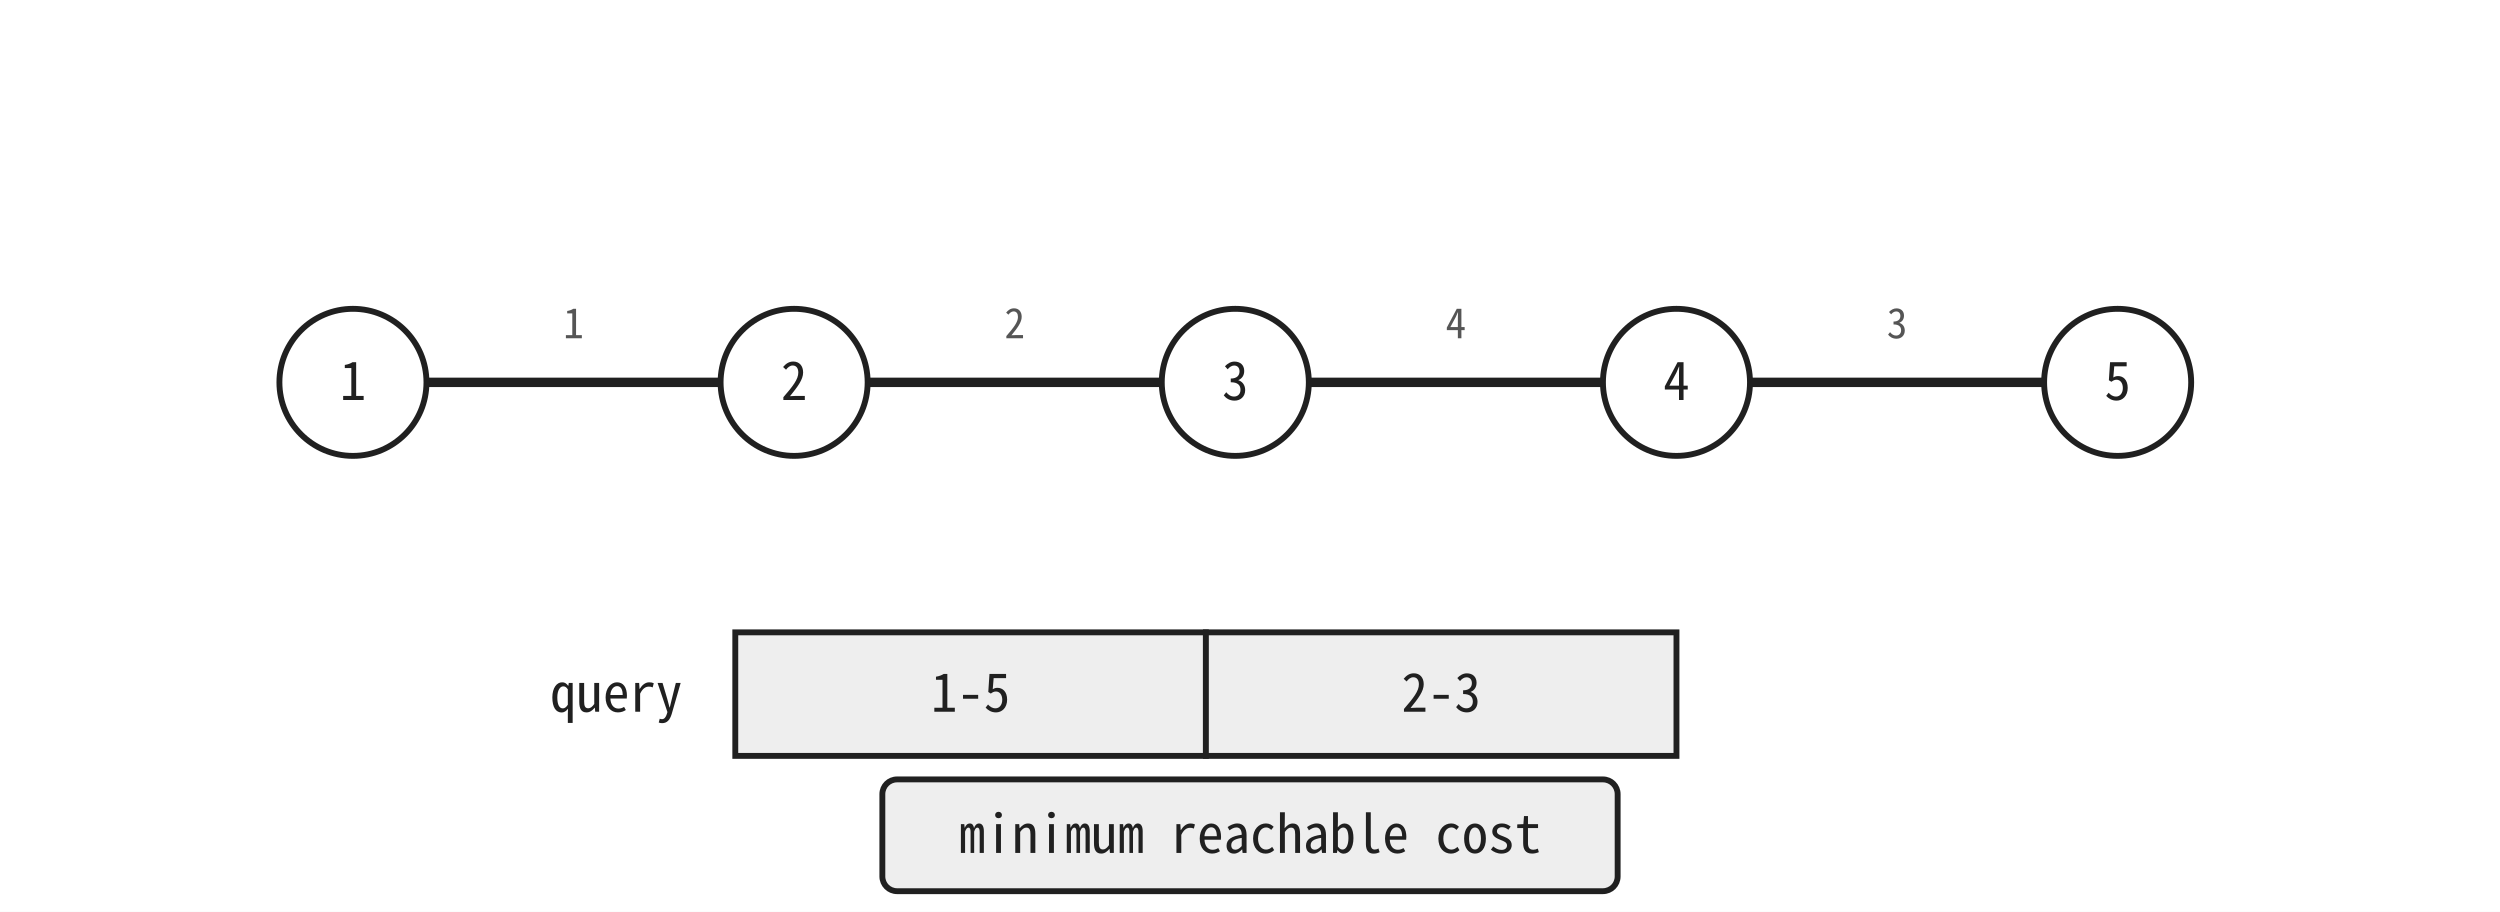
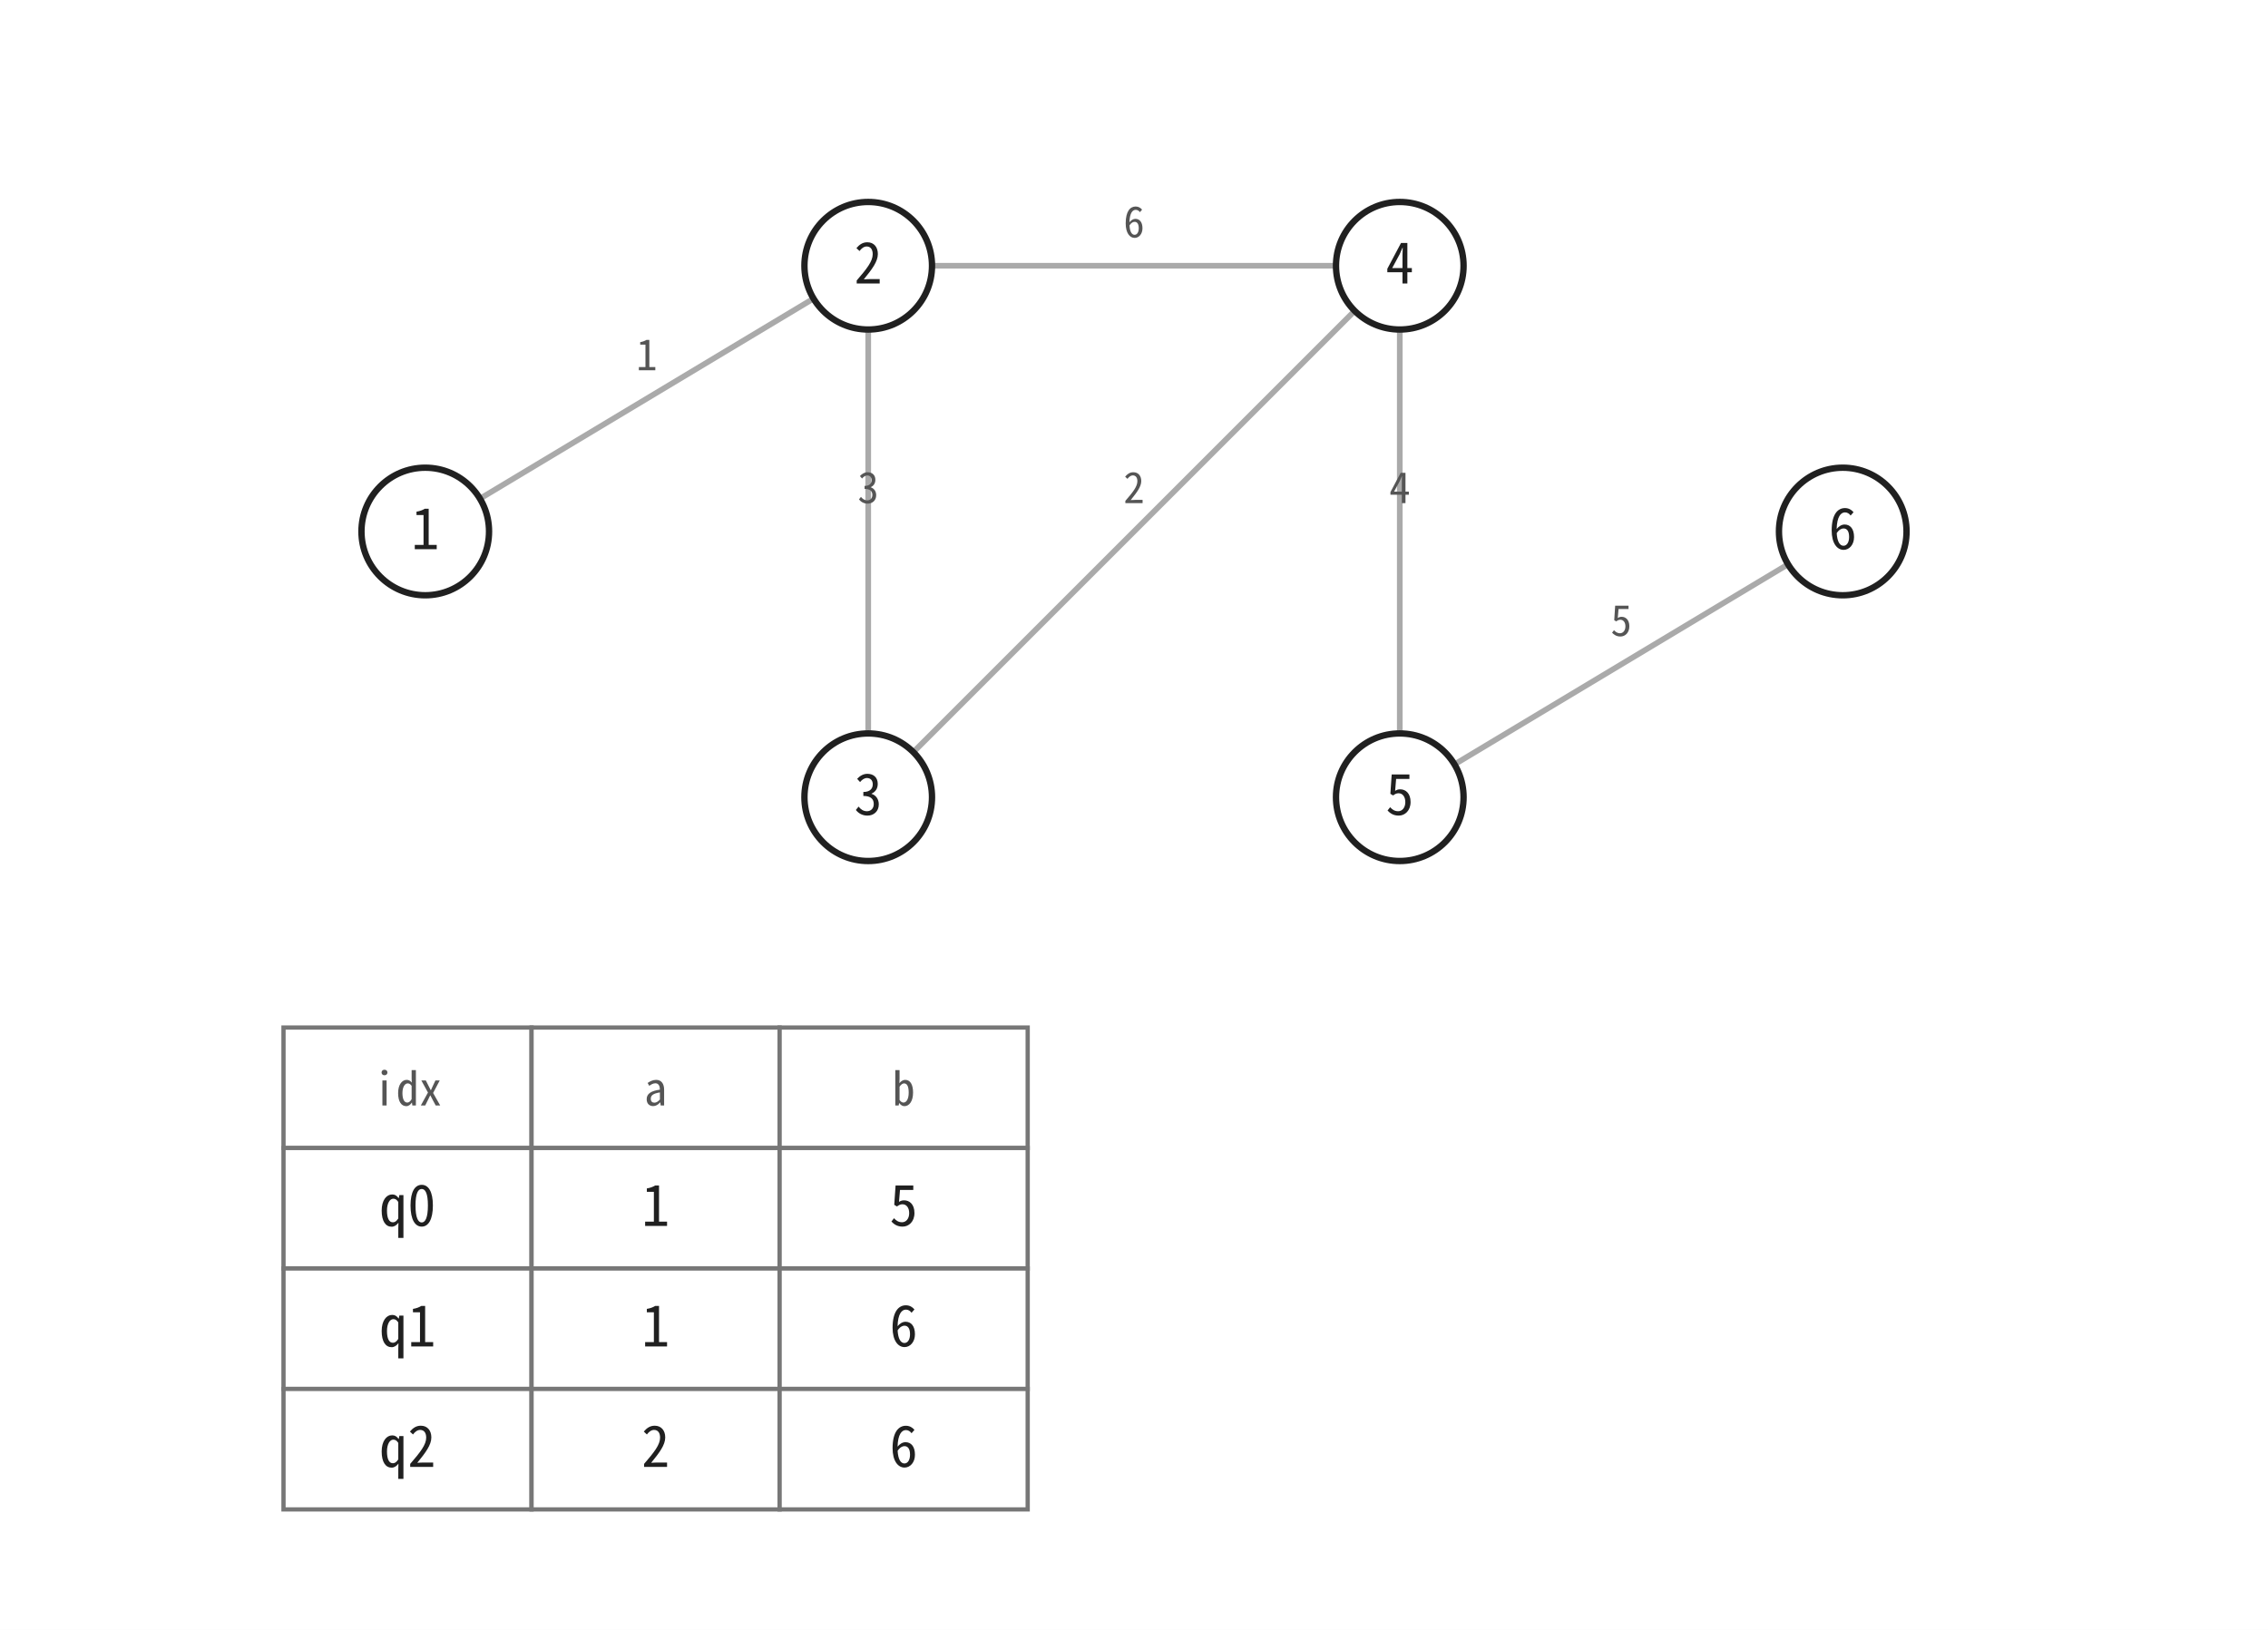
- <svg xmlns="http://www.w3.org/2000/svg" width="850" height="310" viewBox="0 0 850 310">
+ <svg xmlns="http://www.w3.org/2000/svg" width="640" height="460" viewBox="0 0 640 460">
  <rect width="100%" height="100%" fill="white" />
  <style>
text{font-family:"JetBrains Mono","Consolas","Noto Sans Mono CJK KR",monospace;fill:#202020}
- .label{font-size:18px}.small{font-size:14px;fill:#555}.tiny{font-size:13px;fill:#555}
- .node{fill:white;stroke:#202020;stroke-width:2}.nodeHi{fill:#eee;stroke:#202020;stroke-width:2.6}.nodeMute{fill:white;stroke:#aaa;stroke-width:1.6}
- .edge{fill:none;stroke:#777;stroke-width:2}.edgeHi{fill:none;stroke:#202020;stroke-width:3.2}.edgeMute{fill:none;stroke:#bbb;stroke-width:1.5;stroke-dasharray:6 5}
- .cell{fill:white;stroke:#777;stroke-width:1.2}.cellHi{fill:#eee;stroke:#202020;stroke-width:2}.cellMute{fill:#fafafa;stroke:#bbb;stroke-width:1}
- .box{fill:white;stroke:#777;stroke-width:1.2;rx:5}.boxHi{fill:#eee;stroke:#202020;stroke-width:2;rx:5}
- .arrow{fill:none;stroke:#202020;stroke-width:1.7;marker-end:url(#arrow)}
- .range{fill:none;stroke:#202020;stroke-width:2;marker-start:url(#arrow);marker-end:url(#arrow)}
+ .label{font-size:16px}.small{font-size:13px;fill:#555}.tiny{font-size:12px;fill:#555}
+ .node{fill:white;stroke:#202020;stroke-width:1.8}
+ .nodeHi{fill:#efefef;stroke:#202020;stroke-width:2.4}
+ .edge{stroke:#aaa;stroke-width:1.6}
+ .edgeHi{stroke:#202020;stroke-width:3}
+ .cell{fill:white;stroke:#777;stroke-width:1.2}
+ .cellHi{fill:#efefef;stroke:#202020;stroke-width:2}
+ .cellBad{fill:white;stroke:#bcbcbc;stroke-width:1.2;stroke-dasharray:4 4}
</style>
-   <defs>
-     <marker id="arrow" markerWidth="9" markerHeight="9" refX="7" refY="3" orient="auto">
-       <path d="M0,0 L0,6 L8,3 z" fill="#202020" />
-     </marker>
-   </defs>
-   <line x1="120" y1="130" x2="270" y2="130" class="edgeHi" />
-   <rect x="181.0" y="98" width="28" height="22" fill="white" />
-   <text x="195.0" y="115" text-anchor="middle" class="small">1</text>
-   <line x1="270" y1="130" x2="420" y2="130" class="edgeHi" />
-   <rect x="331.0" y="98" width="28" height="22" fill="white" />
-   <text x="345.0" y="115" text-anchor="middle" class="small">2</text>
-   <line x1="420" y1="130" x2="570" y2="130" class="edgeHi" />
-   <rect x="481.0" y="98" width="28" height="22" fill="white" />
-   <text x="495.0" y="115" text-anchor="middle" class="small">4</text>
-   <line x1="570" y1="130" x2="720" y2="130" class="edgeHi" />
-   <rect x="631.0" y="98" width="28" height="22" fill="white" />
-   <text x="645.0" y="115" text-anchor="middle" class="small">3</text>
-   <circle cx="120" cy="130" r="25" class="node" />
-   <text x="120" y="136" text-anchor="middle" class="label">1</text>
-   <circle cx="270" cy="130" r="25" class="node" />
-   <text x="270" y="136" text-anchor="middle" class="label">2</text>
-   <circle cx="420" cy="130" r="25" class="node" />
-   <text x="420" y="136" text-anchor="middle" class="label">3</text>
-   <circle cx="570" cy="130" r="25" class="node" />
-   <text x="570" y="136" text-anchor="middle" class="label">4</text>
-   <circle cx="720" cy="130" r="25" class="node" />
-   <text x="720" y="136" text-anchor="middle" class="label">5</text>
-   <text x="232" y="242" text-anchor="end" class="label">query</text>
-   <rect x="250" y="215" width="160" height="42" class="cellHi" />
-   <text x="330.0" y="242" text-anchor="middle" class="label">1-5</text>
-   <rect x="410" y="215" width="160" height="42" class="cellHi" />
-   <text x="490.0" y="242" text-anchor="middle" class="label">2-3</text>
-   <rect x="300" y="265" width="250" height="38" class="boxHi" />
-   <text x="425.0" y="290.0" text-anchor="middle" class="label">minimum reachable cost</text>
+   <line x1="120" y1="150" x2="245" y2="75" class="edge" />
+   <text x="182.5" y="104.5" text-anchor="middle" class="tiny">1</text>
+   <line x1="245" y1="225" x2="395" y2="75" class="edge" />
+   <text x="320.0" y="142.0" text-anchor="middle" class="tiny">2</text>
+   <line x1="245" y1="75" x2="245" y2="225" class="edge" />
+   <text x="245.0" y="142.0" text-anchor="middle" class="tiny">3</text>
+   <line x1="395" y1="75" x2="395" y2="225" class="edge" />
+   <text x="395.0" y="142.0" text-anchor="middle" class="tiny">4</text>
+   <line x1="395" y1="225" x2="520" y2="150" class="edge" />
+   <text x="457.5" y="179.5" text-anchor="middle" class="tiny">5</text>
+   <line x1="245" y1="75" x2="395" y2="75" class="edge" />
+   <text x="320.0" y="67.0" text-anchor="middle" class="tiny">6</text>
+   <circle cx="120" cy="150" r="18" class="node" />
+   <text x="120" y="155" text-anchor="middle" class="label">1</text>
+   <circle cx="245" cy="75" r="18" class="node" />
+   <text x="245" y="80" text-anchor="middle" class="label">2</text>
+   <circle cx="245" cy="225" r="18" class="node" />
+   <text x="245" y="230" text-anchor="middle" class="label">3</text>
+   <circle cx="395" cy="75" r="18" class="node" />
+   <text x="395" y="80" text-anchor="middle" class="label">4</text>
+   <circle cx="395" cy="225" r="18" class="node" />
+   <text x="395" y="230" text-anchor="middle" class="label">5</text>
+   <circle cx="520" cy="150" r="18" class="node" />
+   <text x="520" y="155" text-anchor="middle" class="label">6</text>
+   <rect x="80" y="290" width="70" height="34" class="cell" />
+   <text x="115.0" y="312" text-anchor="middle" class="small">idx</text>
+   <rect x="150" y="290" width="70" height="34" class="cell" />
+   <text x="185.0" y="312" text-anchor="middle" class="small">a</text>
+   <rect x="220" y="290" width="70" height="34" class="cell" />
+   <text x="255.0" y="312" text-anchor="middle" class="small">b</text>
+   <rect x="80" y="324" width="70" height="34" class="cell" />
+   <text x="115.0" y="346" text-anchor="middle" class="label">q0</text>
+   <rect x="150" y="324" width="70" height="34" class="cell" />
+   <text x="185.0" y="346" text-anchor="middle" class="label">1</text>
+   <rect x="220" y="324" width="70" height="34" class="cell" />
+   <text x="255.0" y="346" text-anchor="middle" class="label">5</text>
+   <rect x="80" y="358" width="70" height="34" class="cell" />
+   <text x="115.0" y="380" text-anchor="middle" class="label">q1</text>
+   <rect x="150" y="358" width="70" height="34" class="cell" />
+   <text x="185.0" y="380" text-anchor="middle" class="label">1</text>
+   <rect x="220" y="358" width="70" height="34" class="cell" />
+   <text x="255.0" y="380" text-anchor="middle" class="label">6</text>
+   <rect x="80" y="392" width="70" height="34" class="cell" />
+   <text x="115.0" y="414" text-anchor="middle" class="label">q2</text>
+   <rect x="150" y="392" width="70" height="34" class="cell" />
+   <text x="185.0" y="414" text-anchor="middle" class="label">2</text>
+   <rect x="220" y="392" width="70" height="34" class="cell" />
+   <text x="255.0" y="414" text-anchor="middle" class="label">6</text>
</svg>
